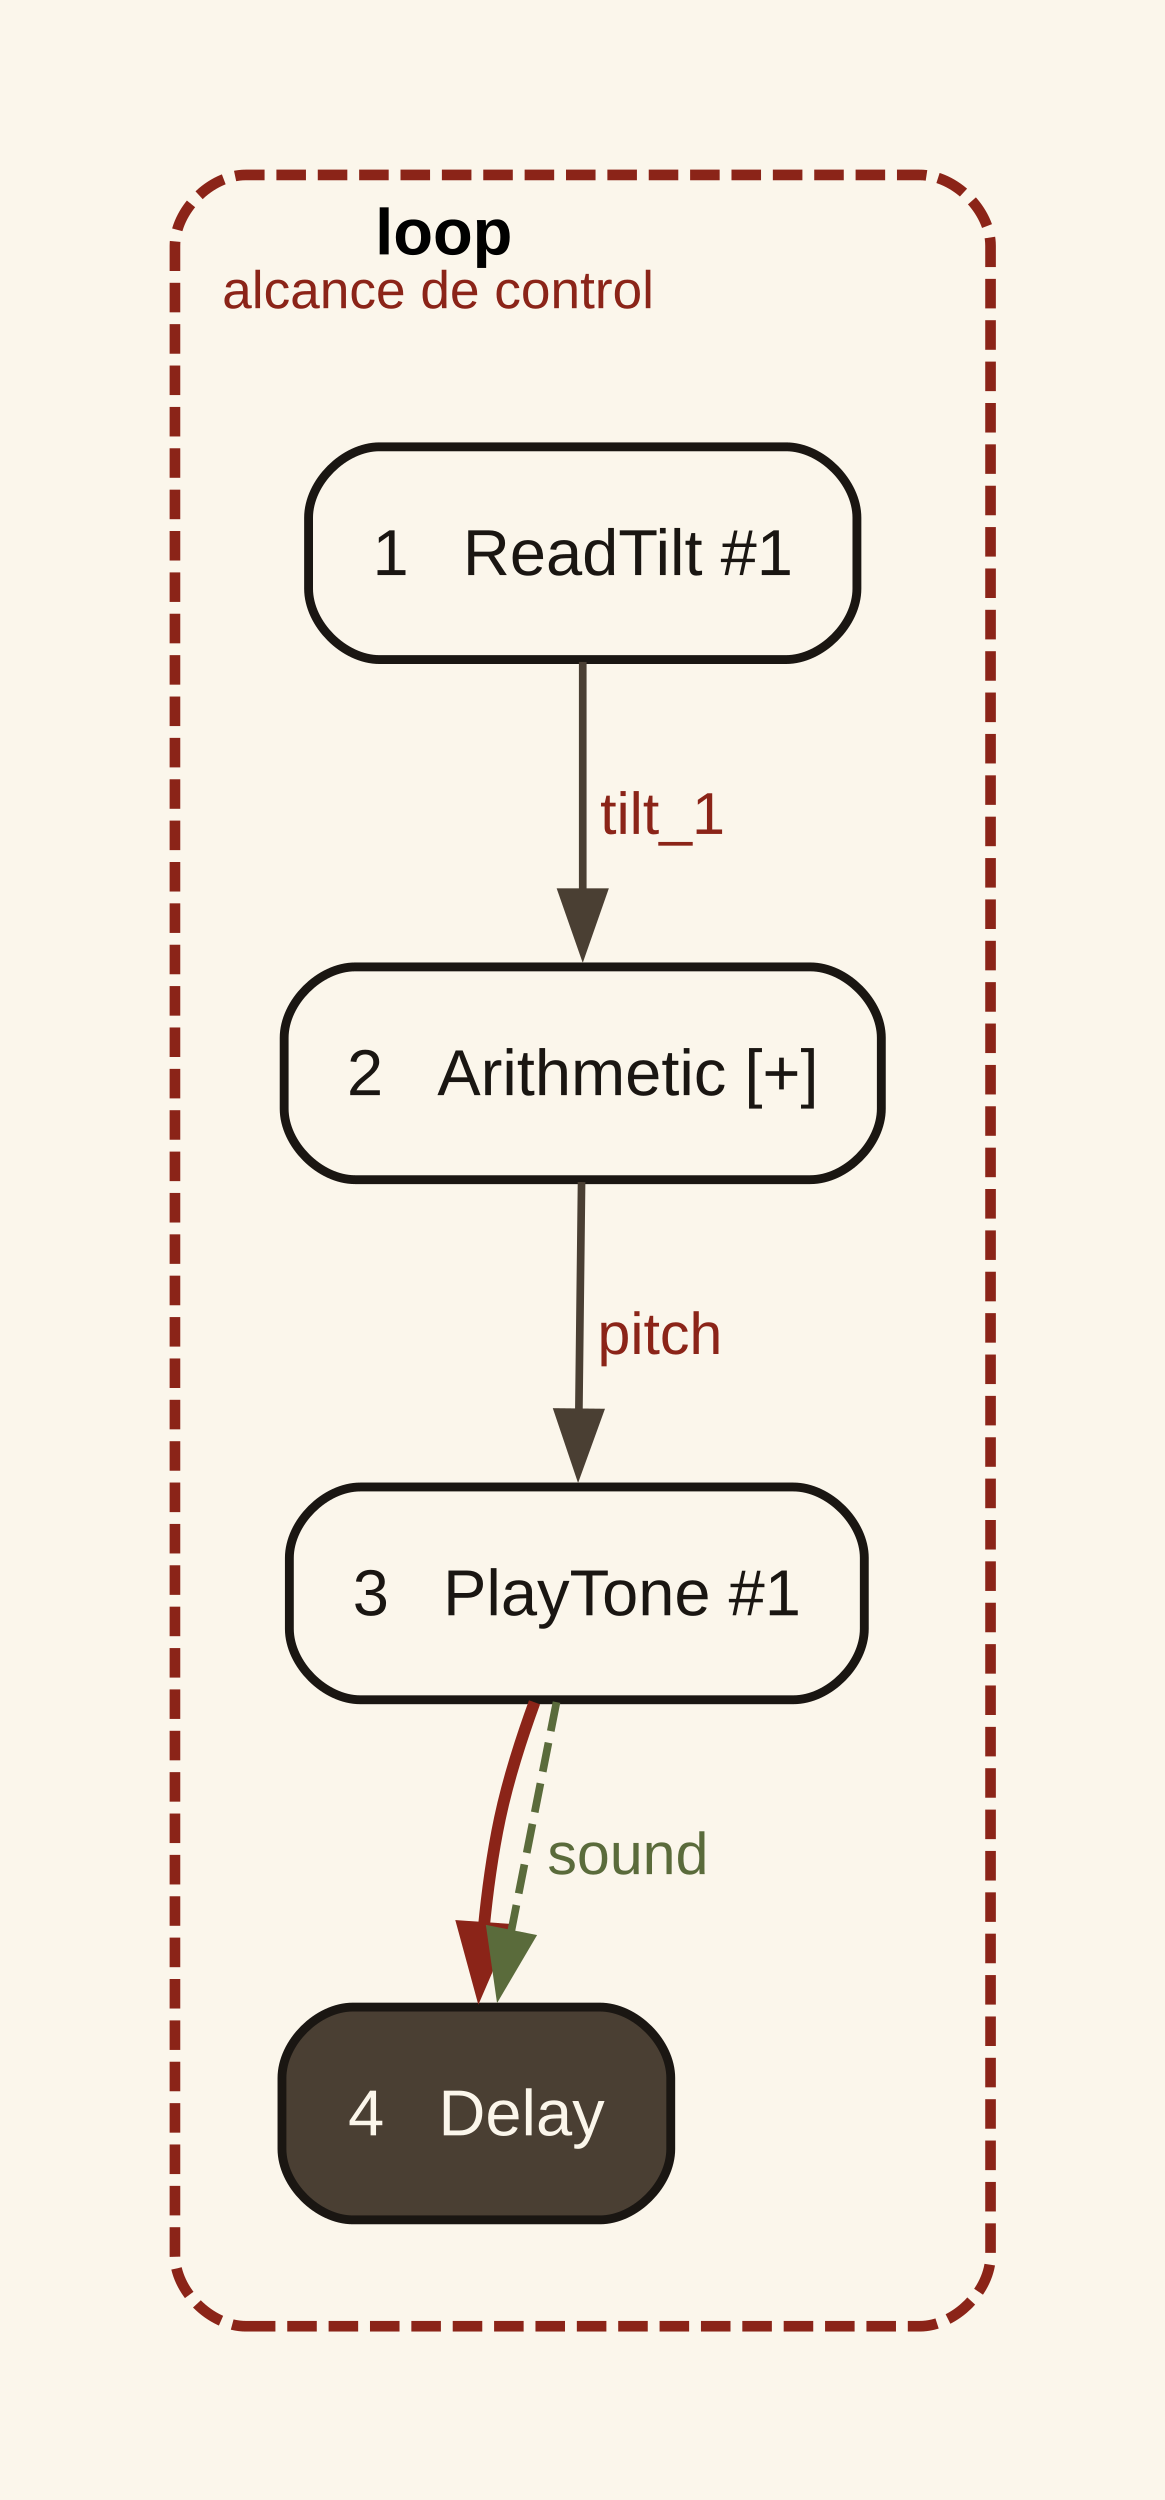
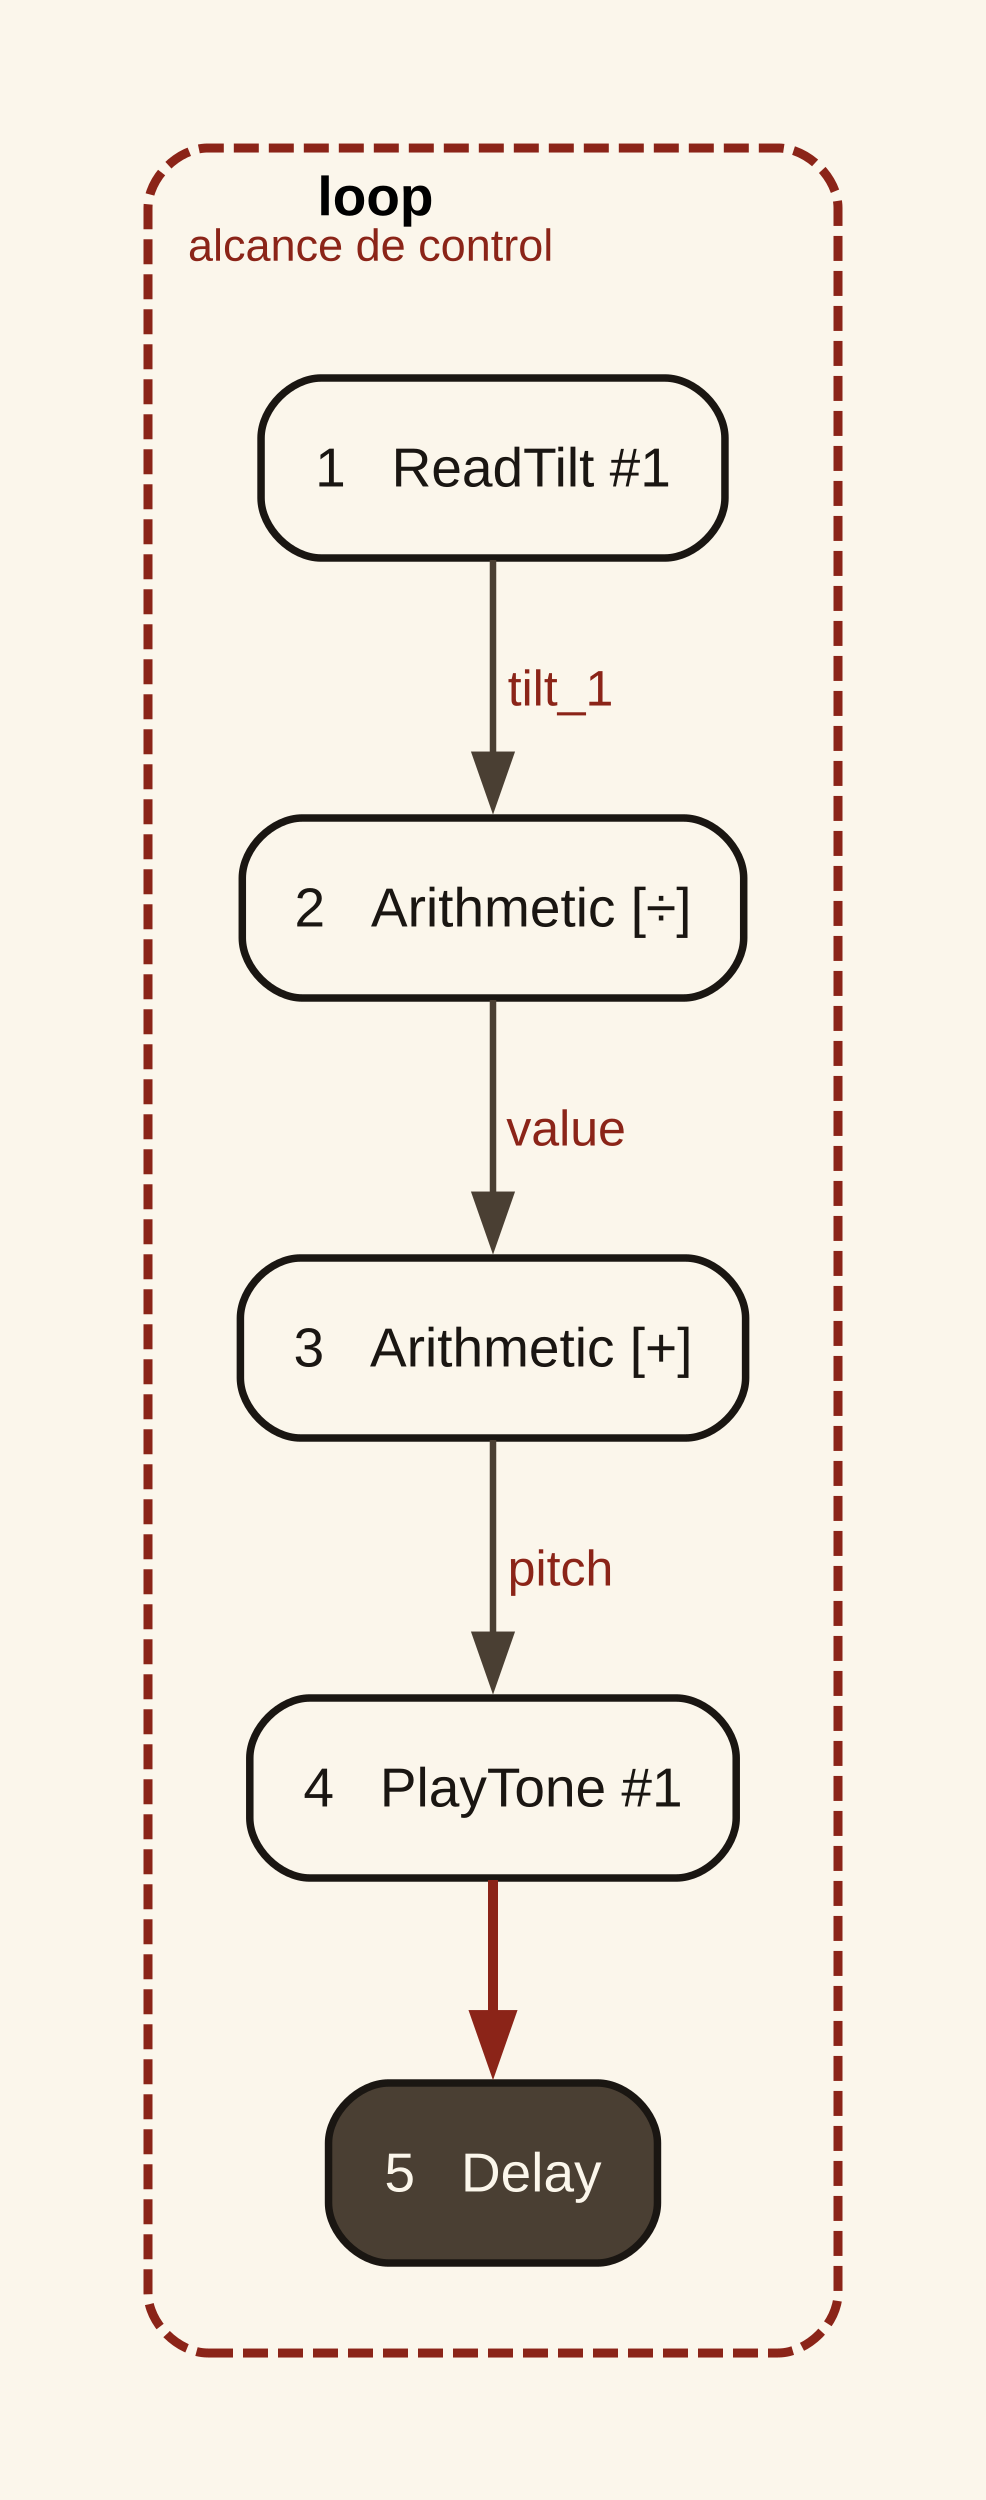
- <svg xmlns="http://www.w3.org/2000/svg" width="197pt" height="423pt" viewBox="0.00 0.00 197.00 423.00">
-   <g id="graph0" class="graph" transform="scale(1 1) rotate(0) translate(21.6 401.6)">
-     <polygon fill="#fbf6eb" stroke="none" points="-21.6,21.6 -21.6,-401.6 175.6,-401.6 175.6,21.6 -21.6,21.6" />
+ <svg xmlns="http://www.w3.org/2000/svg" width="197pt" height="500pt" viewBox="0.00 0.00 197.00 500.00">
+   <g id="graph0" class="graph" transform="scale(1 1) rotate(0) translate(21.6 478.6)">
+     <polygon fill="#fbf6eb" stroke="none" points="-21.6,21.6 -21.6,-478.6 175.6,-478.6 175.6,21.6 -21.6,21.6" />
    <g id="clust1" class="cluster">
-       <path fill="#fbf6eb" stroke="#8b2418" stroke-width="1.8" stroke-dasharray="5,2" d="M20,-8C20,-8 134,-8 134,-8 140,-8 146,-14 146,-20 146,-20 146,-360 146,-360 146,-366 140,-372 134,-372 134,-372 20,-372 20,-372 14,-372 8,-366 8,-360 8,-360 8,-20 8,-20 8,-14 14,-8 20,-8" />
-       <text xml:space="preserve" text-anchor="start" x="41.88" y="-358.55" font-family="Arial" font-weight="bold" font-size="11.00">loop</text>
-       <text xml:space="preserve" text-anchor="start" x="16" y="-349.45" font-family="Arial" font-size="9.00" fill="#8b2418">alcance de control</text>
+       <path fill="#fbf6eb" stroke="#8b2418" stroke-width="1.8" stroke-dasharray="5,2" d="M20,-8C20,-8 134,-8 134,-8 140,-8 146,-14 146,-20 146,-20 146,-437 146,-437 146,-443 140,-449 134,-449 134,-449 20,-449 20,-449 14,-449 8,-443 8,-437 8,-437 8,-20 8,-20 8,-14 14,-8 20,-8" />
+       <text xml:space="preserve" text-anchor="start" x="41.88" y="-435.55" font-family="Arial" font-weight="bold" font-size="11.00">loop</text>
+       <text xml:space="preserve" text-anchor="start" x="16" y="-426.45" font-family="Arial" font-size="9.00" fill="#8b2418">alcance de control</text>
    </g>
    <g id="node1" class="node">
-       <path fill="#fbf6eb" stroke="#1a1612" stroke-width="1.5" d="M111.39,-326C111.39,-326 42.61,-326 42.61,-326 36.61,-326 30.61,-320 30.61,-314 30.61,-314 30.61,-302 30.61,-302 30.61,-296 36.61,-290 42.61,-290 42.61,-290 111.39,-290 111.39,-290 117.39,-290 123.39,-296 123.39,-302 123.39,-302 123.39,-314 123.39,-314 123.39,-320 117.39,-326 111.39,-326" />
-       <text xml:space="preserve" text-anchor="middle" x="77" y="-304.3" font-family="Arial" font-size="11.00" fill="#1a1612">1   ReadTilt #1</text>
+       <path fill="#fbf6eb" stroke="#1a1612" stroke-width="1.5" d="M111.39,-403C111.39,-403 42.61,-403 42.61,-403 36.61,-403 30.61,-397 30.61,-391 30.61,-391 30.61,-379 30.61,-379 30.61,-373 36.61,-367 42.61,-367 42.61,-367 111.39,-367 111.39,-367 117.39,-367 123.39,-373 123.39,-379 123.39,-379 123.39,-391 123.39,-391 123.39,-397 117.39,-403 111.39,-403" />
+       <text xml:space="preserve" text-anchor="middle" x="77" y="-381.3" font-family="Arial" font-size="11.00" fill="#1a1612">1   ReadTilt #1</text>
    </g>
    <g id="node2" class="node">
-       <path fill="#fbf6eb" stroke="#1a1612" stroke-width="1.5" d="M115.52,-238C115.52,-238 38.48,-238 38.48,-238 32.48,-238 26.48,-232 26.48,-226 26.48,-226 26.48,-214 26.48,-214 26.48,-208 32.48,-202 38.48,-202 38.48,-202 115.52,-202 115.52,-202 121.52,-202 127.52,-208 127.52,-214 127.52,-214 127.52,-226 127.52,-226 127.52,-232 121.52,-238 115.52,-238" />
-       <text xml:space="preserve" text-anchor="middle" x="77" y="-216.3" font-family="Arial" font-size="11.00" fill="#1a1612">2   Arithmetic [+]</text>
+       <path fill="#fbf6eb" stroke="#1a1612" stroke-width="1.5" d="M115.14,-315C115.14,-315 38.86,-315 38.86,-315 32.86,-315 26.86,-309 26.86,-303 26.86,-303 26.86,-291 26.86,-291 26.86,-285 32.86,-279 38.86,-279 38.86,-279 115.14,-279 115.14,-279 121.14,-279 127.14,-285 127.14,-291 127.14,-291 127.14,-303 127.14,-303 127.14,-309 121.14,-315 115.14,-315" />
+       <text xml:space="preserve" text-anchor="middle" x="77" y="-293.3" font-family="Arial" font-size="11.00" fill="#1a1612">2   Arithmetic [÷]</text>
    </g>
    <g id="edge1" class="edge">
-       <path fill="none" stroke="#4a3f33" stroke-width="1.3" d="M77,-289.6C77,-278.36 77,-263.47 77,-250.43" />
-       <polygon fill="#4a3f33" stroke="#4a3f33" stroke-width="1.3" points="80.5,-250.64 77,-240.64 73.5,-250.64 80.5,-250.64" />
-       <text xml:space="preserve" text-anchor="middle" x="90.5" y="-260.5" font-family="Arial" font-size="10.00" fill="#8b2418"> tilt_1 </text>
+       <path fill="none" stroke="#4a3f33" stroke-width="1.3" d="M77,-366.6C77,-355.36 77,-340.47 77,-327.43" />
+       <polygon fill="#4a3f33" stroke="#4a3f33" stroke-width="1.3" points="80.5,-327.64 77,-317.64 73.5,-327.64 80.5,-327.64" />
+       <text xml:space="preserve" text-anchor="middle" x="90.5" y="-337.5" font-family="Arial" font-size="10.00" fill="#8b2418"> tilt_1 </text>
    </g>
    <g id="node3" class="node">
-       <path fill="#fbf6eb" stroke="#1a1612" stroke-width="1.5" d="M112.64,-150C112.64,-150 39.36,-150 39.36,-150 33.36,-150 27.36,-144 27.36,-138 27.36,-138 27.36,-126 27.36,-126 27.36,-120 33.36,-114 39.36,-114 39.36,-114 112.64,-114 112.64,-114 118.64,-114 124.64,-120 124.64,-126 124.64,-126 124.64,-138 124.64,-138 124.64,-144 118.64,-150 112.64,-150" />
-       <text xml:space="preserve" text-anchor="middle" x="76" y="-128.3" font-family="Arial" font-size="11.00" fill="#1a1612">3   PlayTone #1</text>
+       <path fill="#fbf6eb" stroke="#1a1612" stroke-width="1.5" d="M115.52,-227C115.52,-227 38.48,-227 38.48,-227 32.48,-227 26.48,-221 26.48,-215 26.48,-215 26.48,-203 26.48,-203 26.48,-197 32.48,-191 38.48,-191 38.48,-191 115.52,-191 115.52,-191 121.52,-191 127.52,-197 127.52,-203 127.52,-203 127.52,-215 127.52,-215 127.52,-221 121.52,-227 115.52,-227" />
+       <text xml:space="preserve" text-anchor="middle" x="77" y="-205.3" font-family="Arial" font-size="11.00" fill="#1a1612">3   Arithmetic [+]</text>
    </g>
    <g id="edge2" class="edge">
-       <path fill="none" stroke="#4a3f33" stroke-width="1.3" d="M76.8,-201.6C76.67,-190.36 76.49,-175.47 76.34,-162.43" />
-       <polygon fill="#4a3f33" stroke="#4a3f33" stroke-width="1.3" points="79.84,-162.6 76.23,-152.64 72.84,-162.68 79.84,-162.6" />
-       <text xml:space="preserve" text-anchor="middle" x="90.06" y="-172.5" font-family="Arial" font-size="10.00" fill="#8b2418"> pitch </text>
+       <path fill="none" stroke="#4a3f33" stroke-width="1.3" d="M77,-278.6C77,-267.36 77,-252.47 77,-239.43" />
+       <polygon fill="#4a3f33" stroke="#4a3f33" stroke-width="1.3" points="80.5,-239.64 77,-229.64 73.5,-239.64 80.5,-239.64" />
+       <text xml:space="preserve" text-anchor="middle" x="91.62" y="-249.5" font-family="Arial" font-size="10.00" fill="#8b2418"> value </text>
    </g>
    <g id="node4" class="node">
-       <path fill="#4a3f33" stroke="#1a1612" stroke-width="1.5" d="M79.89,-62C79.89,-62 38.11,-62 38.11,-62 32.11,-62 26.11,-56 26.11,-50 26.11,-50 26.11,-38 26.11,-38 26.11,-32 32.11,-26 38.11,-26 38.11,-26 79.89,-26 79.89,-26 85.89,-26 91.89,-32 91.89,-38 91.89,-38 91.89,-50 91.89,-50 91.89,-56 85.89,-62 79.89,-62" />
-       <text xml:space="preserve" text-anchor="middle" x="59" y="-40.3" font-family="Arial" font-size="11.00" fill="#fbf6eb">4   Delay</text>
+       <path fill="#fbf6eb" stroke="#1a1612" stroke-width="1.5" d="M113.64,-139C113.64,-139 40.36,-139 40.36,-139 34.36,-139 28.36,-133 28.36,-127 28.36,-127 28.36,-115 28.36,-115 28.36,-109 34.36,-103 40.36,-103 40.36,-103 113.64,-103 113.64,-103 119.64,-103 125.64,-109 125.64,-115 125.64,-115 125.64,-127 125.64,-127 125.64,-133 119.64,-139 113.64,-139" />
+       <text xml:space="preserve" text-anchor="middle" x="77" y="-117.3" font-family="Arial" font-size="11.00" fill="#1a1612">4   PlayTone #1</text>
    </g>
    <g id="edge3" class="edge">
-       <path fill="none" stroke="#8b2418" stroke-width="2" d="M68.84,-113.57C66.62,-107.48 64.39,-100.53 63,-94 61.73,-88.02 60.85,-81.54 60.25,-75.32" />
-       <polygon fill="#8b2418" stroke="#8b2418" stroke-width="2" points="63.75,-75.14 59.55,-65.41 56.77,-75.63 63.75,-75.14" />
+       <path fill="none" stroke="#4a3f33" stroke-width="1.3" d="M77,-190.6C77,-179.36 77,-164.47 77,-151.43" />
+       <polygon fill="#4a3f33" stroke="#4a3f33" stroke-width="1.3" points="80.5,-151.64 77,-141.64 73.5,-151.64 80.5,-151.64" />
+       <text xml:space="preserve" text-anchor="middle" x="90.5" y="-161.5" font-family="Arial" font-size="10.00" fill="#8b2418"> pitch </text>
+     </g>
+     <g id="node5" class="node">
+       <path fill="#4a3f33" stroke="#1a1612" stroke-width="1.5" d="M97.89,-62C97.89,-62 56.11,-62 56.11,-62 50.11,-62 44.11,-56 44.11,-50 44.11,-50 44.11,-38 44.11,-38 44.11,-32 50.11,-26 56.11,-26 56.11,-26 97.89,-26 97.89,-26 103.89,-26 109.89,-32 109.89,-38 109.89,-38 109.89,-50 109.89,-50 109.89,-56 103.89,-62 97.89,-62" />
+       <text xml:space="preserve" text-anchor="middle" x="77" y="-40.3" font-family="Arial" font-size="11.00" fill="#fbf6eb">5   Delay</text>
    </g>
    <g id="edge4" class="edge">
-       <path fill="none" stroke="#5a6b3b" stroke-width="1.3" stroke-dasharray="5,2" d="M72.56,-113.6C70.32,-102.25 67.33,-87.16 64.74,-74.02" />
-       <polygon fill="#5a6b3b" stroke="#5a6b3b" stroke-width="1.3" points="68.25,-73.73 62.88,-64.6 61.38,-75.09 68.25,-73.73" />
-       <text xml:space="preserve" text-anchor="middle" x="84.64" y="-84.5" font-family="Arial" font-size="10.00" fill="#5a6b3b"> sound </text>
+       <path fill="none" stroke="#8b2418" stroke-width="2" d="M77,-102.6C77,-94.52 77,-84.67 77,-75.42" />
+       <polygon fill="#8b2418" stroke="#8b2418" stroke-width="2" points="80.5,-75.59 77,-65.59 73.5,-75.59 80.5,-75.59" />
    </g>
  </g>
</svg>
